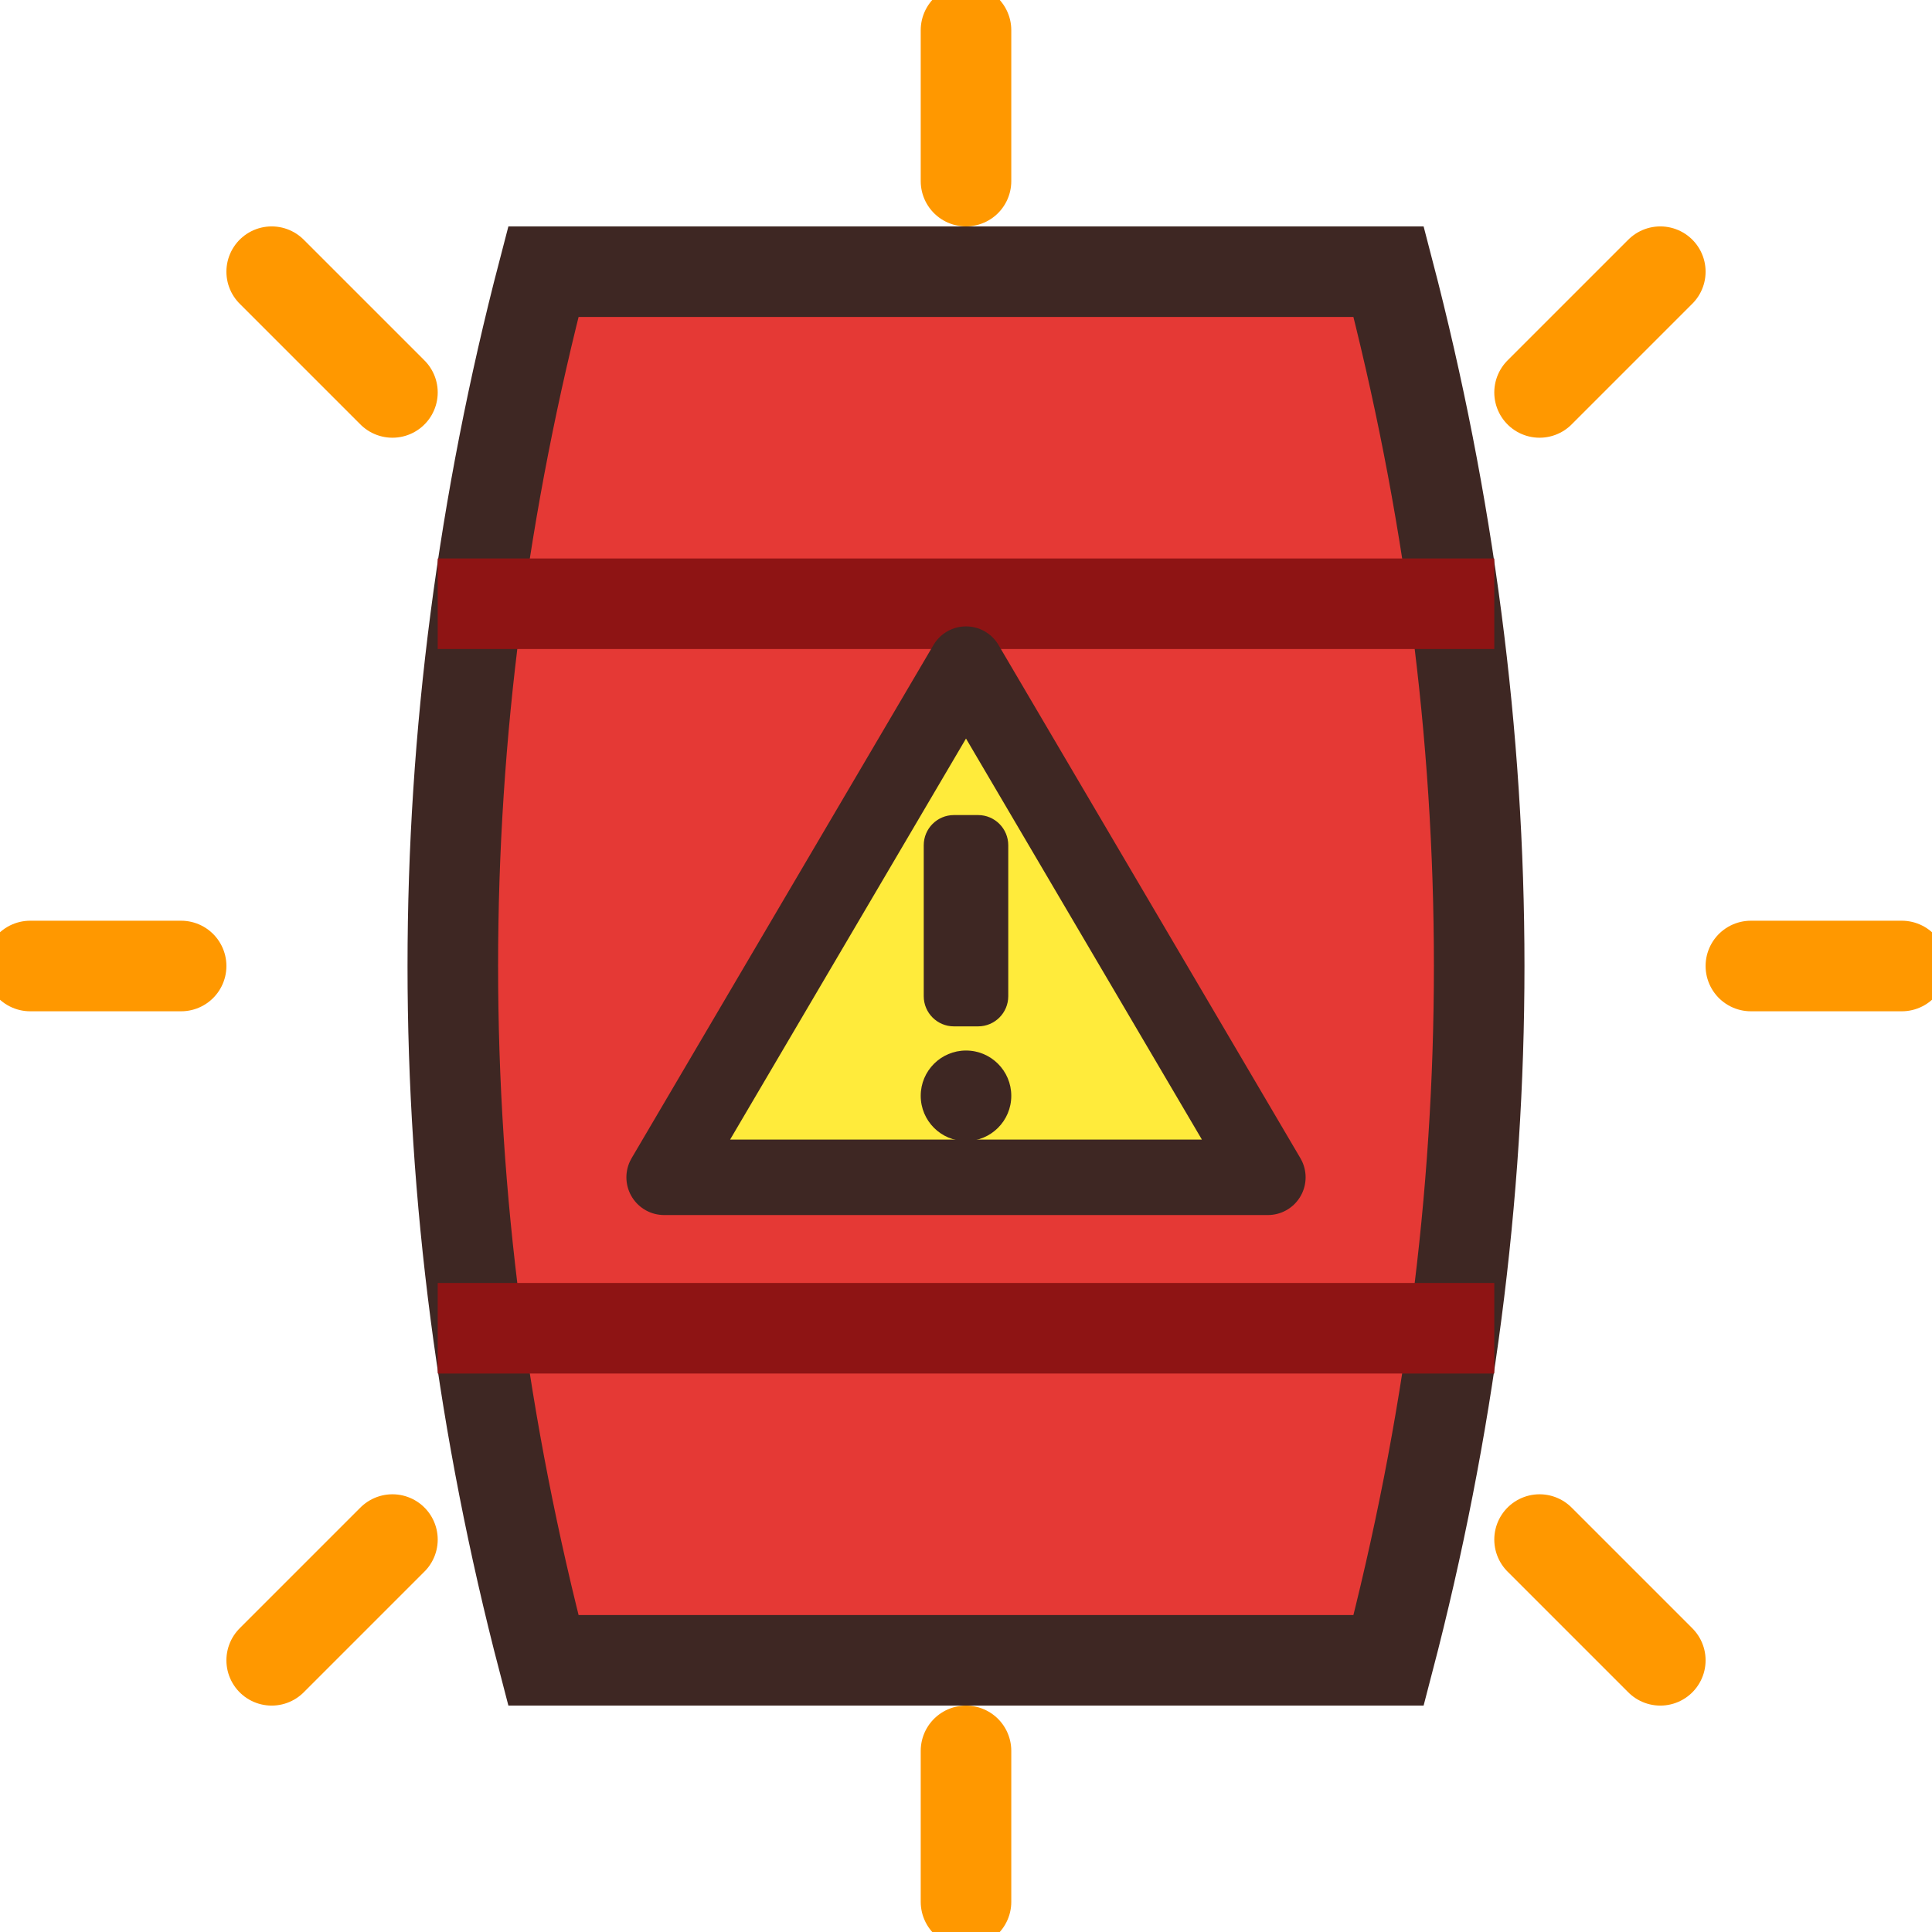
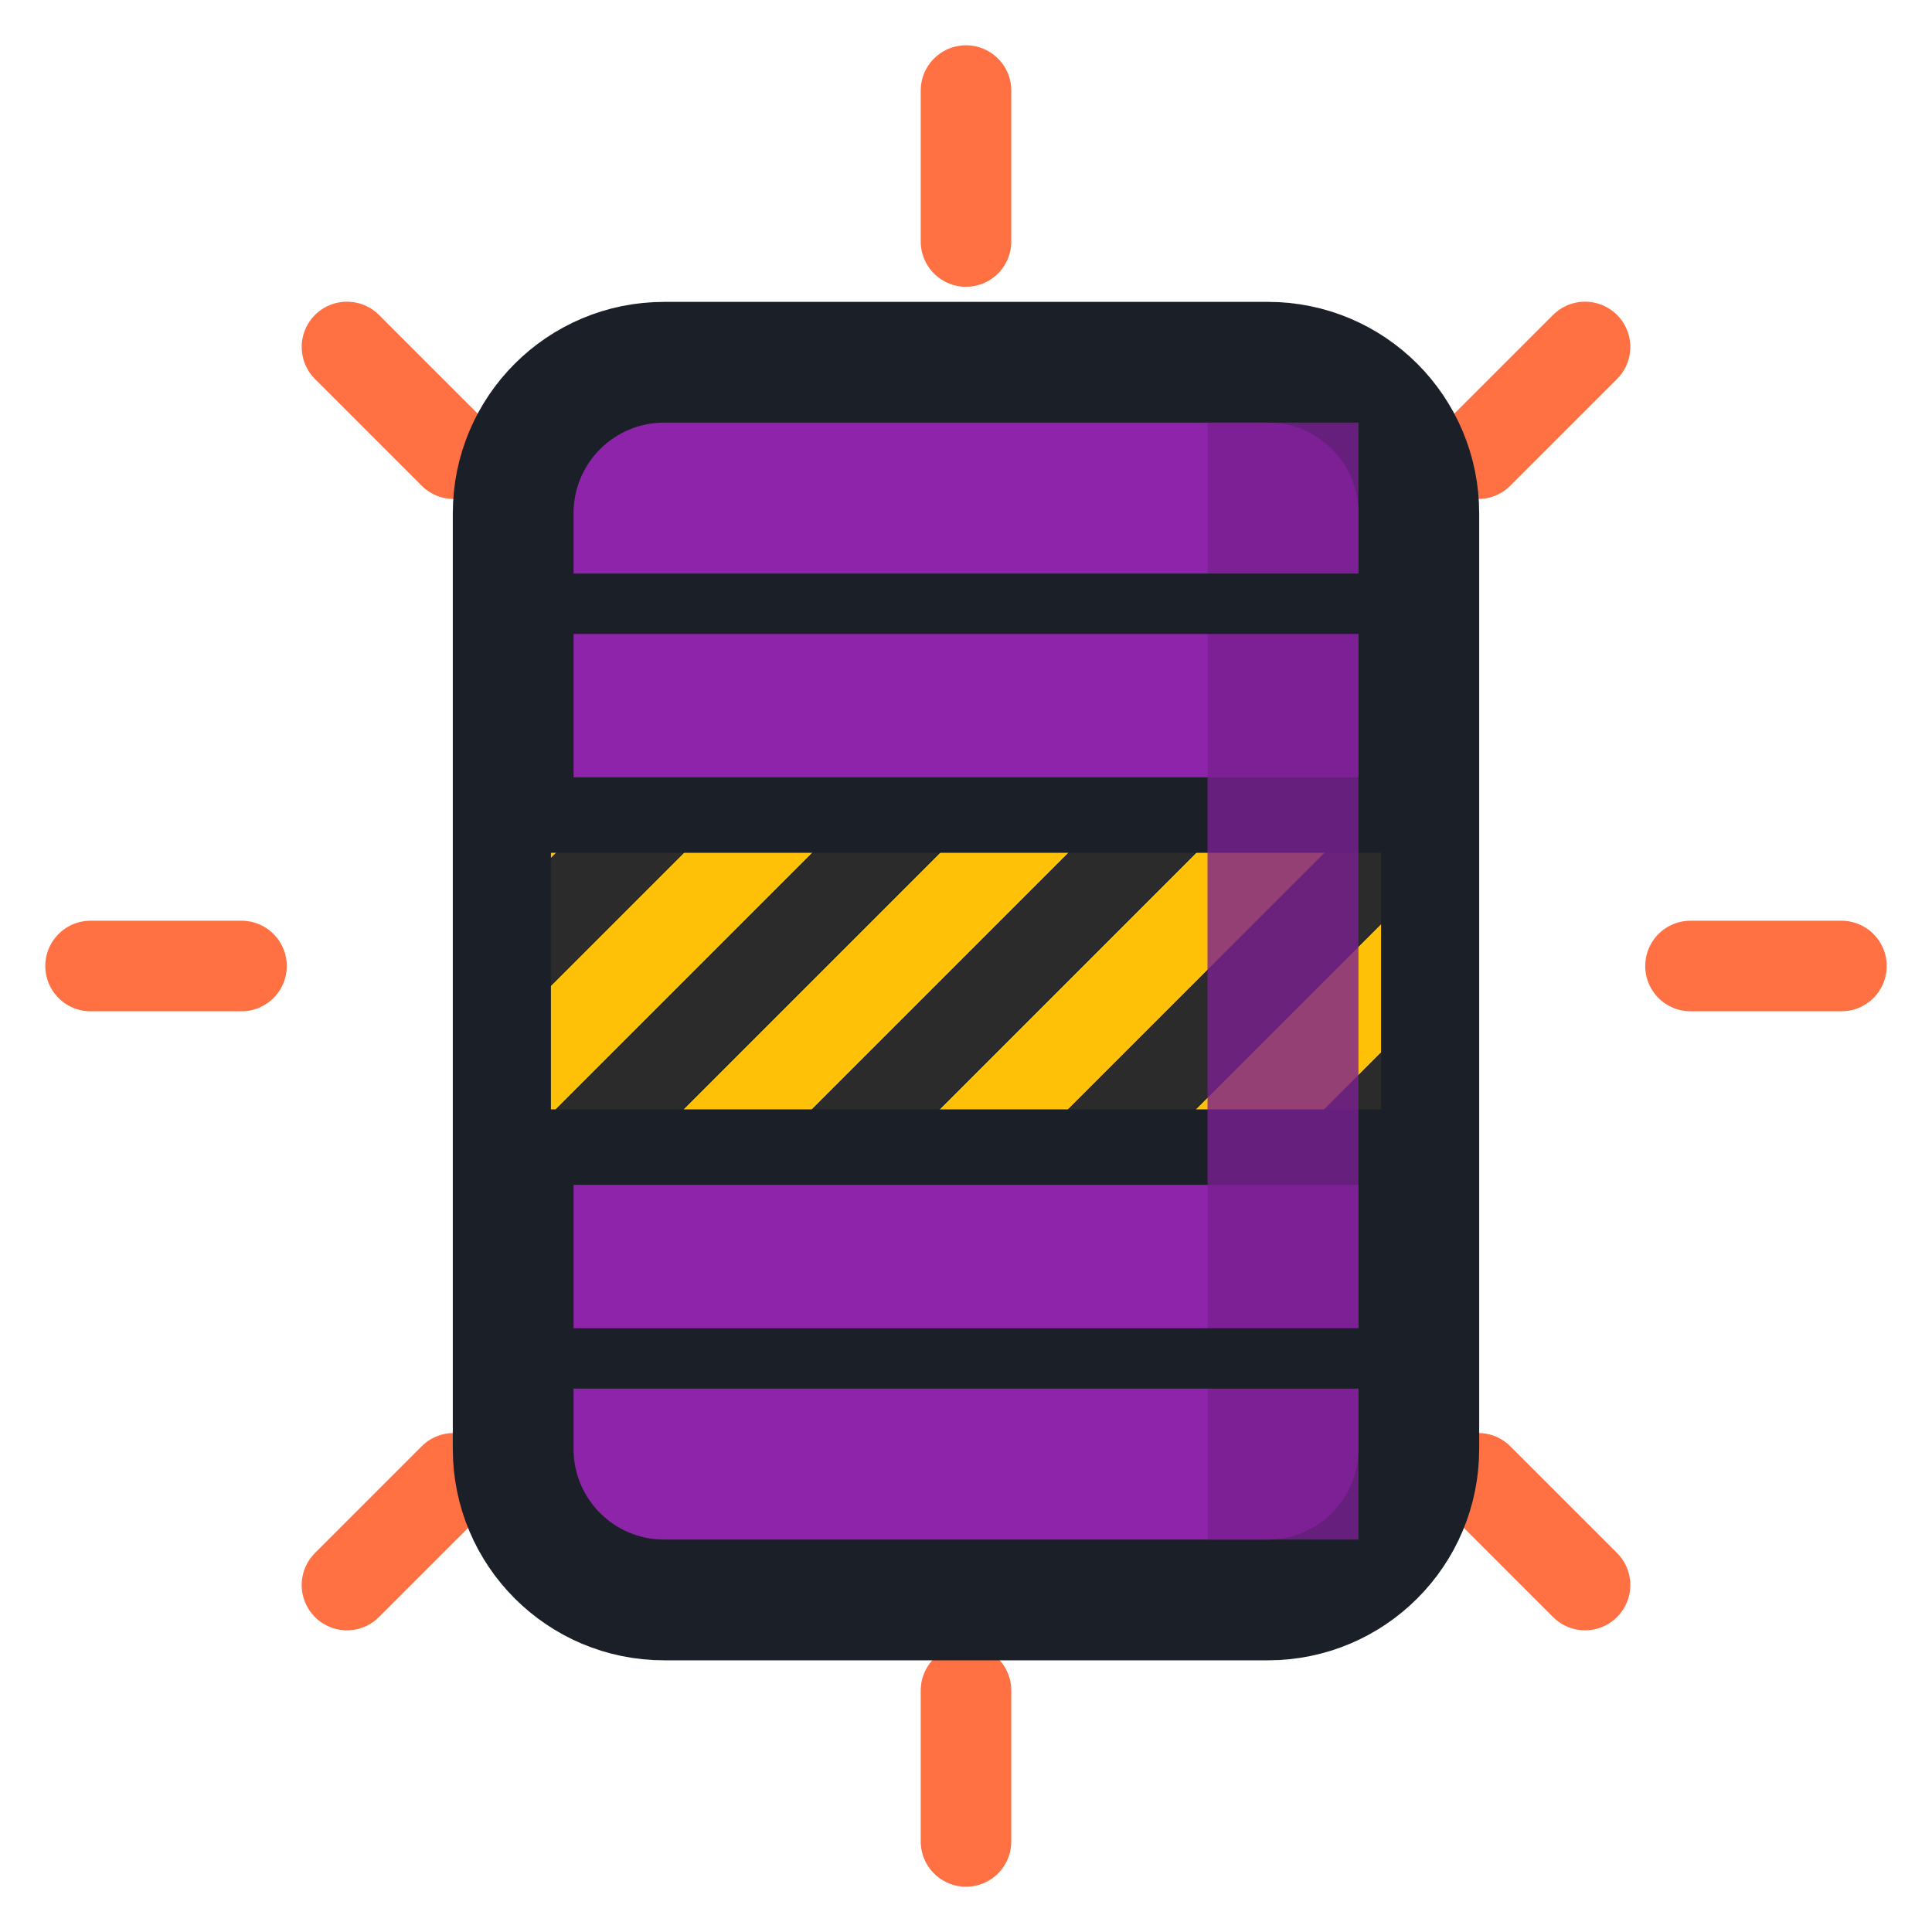
<svg xmlns="http://www.w3.org/2000/svg" viewBox="0 0 64 64">
-   <g stroke="#ff9800" stroke-width="3" stroke-linecap="round">
-     <path d="M32 1 V6 M32 58 V63 M1 32 H6 M58 32 H63 M9 9 l4 4 M55 9 l-4 4 M9 55 l4 -4 M55 55 l-4 -4" />
-   </g>
-   <path d="M18 9 H46 Q52 32 46 55 H18 Q12 32 18 9 Z" fill="#e53935" stroke="#3e2723" stroke-width="3" />
-   <path d="M14.5 20 H49.5 M14.5 44 H49.5" stroke="#8e1414" stroke-width="3" />
-   <polygon points="32,22 42,39 22,39" fill="#ffeb3b" stroke="#3e2723" stroke-width="2.5" stroke-linejoin="round" />
-   <rect x="30.6" y="27" width="2.8" height="7" rx="1" fill="#3e2723" />
-   <circle cx="32" cy="36.3" r="1.5" fill="#3e2723" />
+   <defs>
+     <pattern id="hz" width="6" height="6" patternUnits="userSpaceOnUse" patternTransform="rotate(45)">
+       <rect x="0" y="0" width="3" height="6" fill="#ffc107" />
+       <rect x="3" y="0" width="3" height="6" fill="#2b2b2b" />
+     </pattern>
+   </defs>
+   <path d="M32 3 V8" fill="none" stroke="#ff7043" stroke-width="3" stroke-linejoin="round" stroke-linecap="round" transform="rotate(0 32 32)" />
+   <path d="M32 3 V8" fill="none" stroke="#ff7043" stroke-width="3" stroke-linejoin="round" stroke-linecap="round" transform="rotate(45 32 32)" />
+   <path d="M32 3 V8" fill="none" stroke="#ff7043" stroke-width="3" stroke-linejoin="round" stroke-linecap="round" transform="rotate(90 32 32)" />
+   <path d="M32 3 V8" fill="none" stroke="#ff7043" stroke-width="3" stroke-linejoin="round" stroke-linecap="round" transform="rotate(135 32 32)" />
+   <path d="M32 3 V8" fill="none" stroke="#ff7043" stroke-width="3" stroke-linejoin="round" stroke-linecap="round" transform="rotate(180 32 32)" />
+   <path d="M32 3 V8" fill="none" stroke="#ff7043" stroke-width="3" stroke-linejoin="round" stroke-linecap="round" transform="rotate(225 32 32)" />
+   <path d="M32 3 V8" fill="none" stroke="#ff7043" stroke-width="3" stroke-linejoin="round" stroke-linecap="round" transform="rotate(270 32 32)" />
+   <path d="M32 3 V8" fill="none" stroke="#ff7043" stroke-width="3" stroke-linejoin="round" stroke-linecap="round" transform="rotate(315 32 32)" />
+   <rect x="17" y="12" width="30" height="41" rx="5" fill="#8e24aa" stroke="#1b1f27" stroke-width="4" stroke-linejoin="round" stroke-linecap="round" />
+   <rect x="17" y="27" width="30" height="11" fill="url(#hz)" stroke="#1b1f27" stroke-width="2.5" stroke-linejoin="round" stroke-linecap="round" />
+   <rect x="40" y="14" width="5" height="37" fill="#791f91" opacity="0.8" />
+   <path d="M17 20 H47 M17 45 H47" fill="none" stroke="#1b1f27" stroke-width="2" stroke-linejoin="round" stroke-linecap="round" />
</svg>
